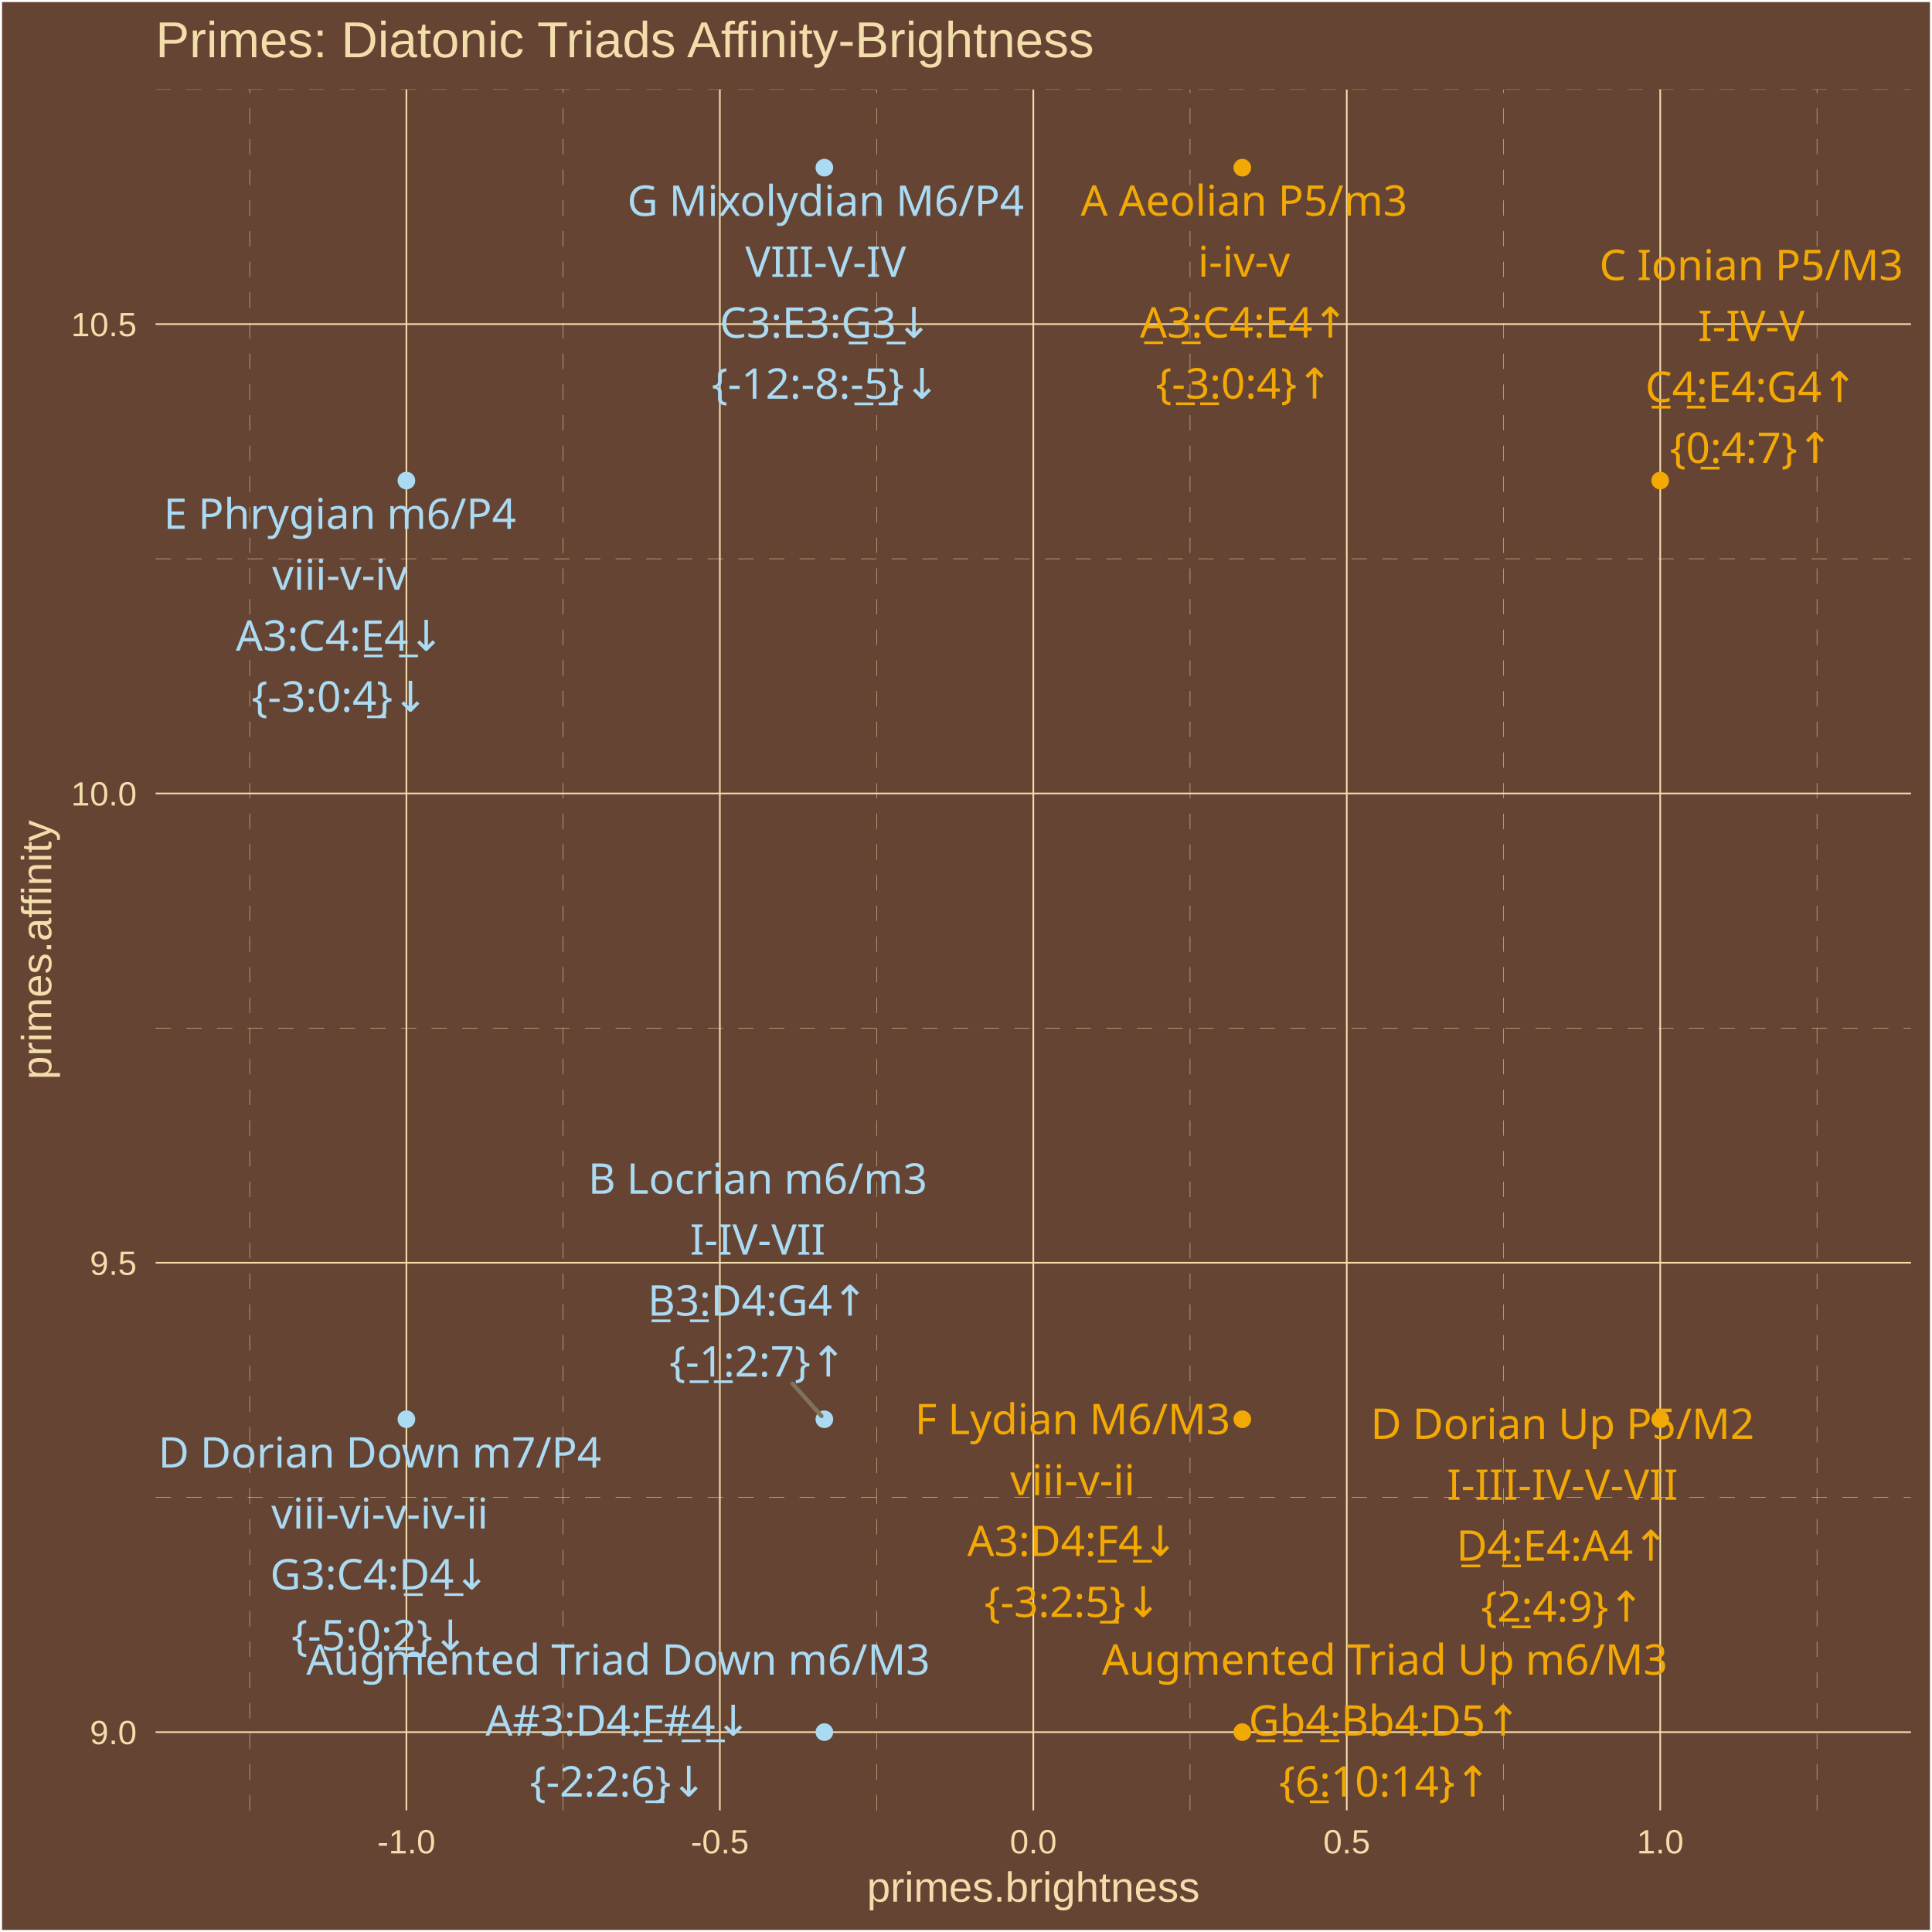
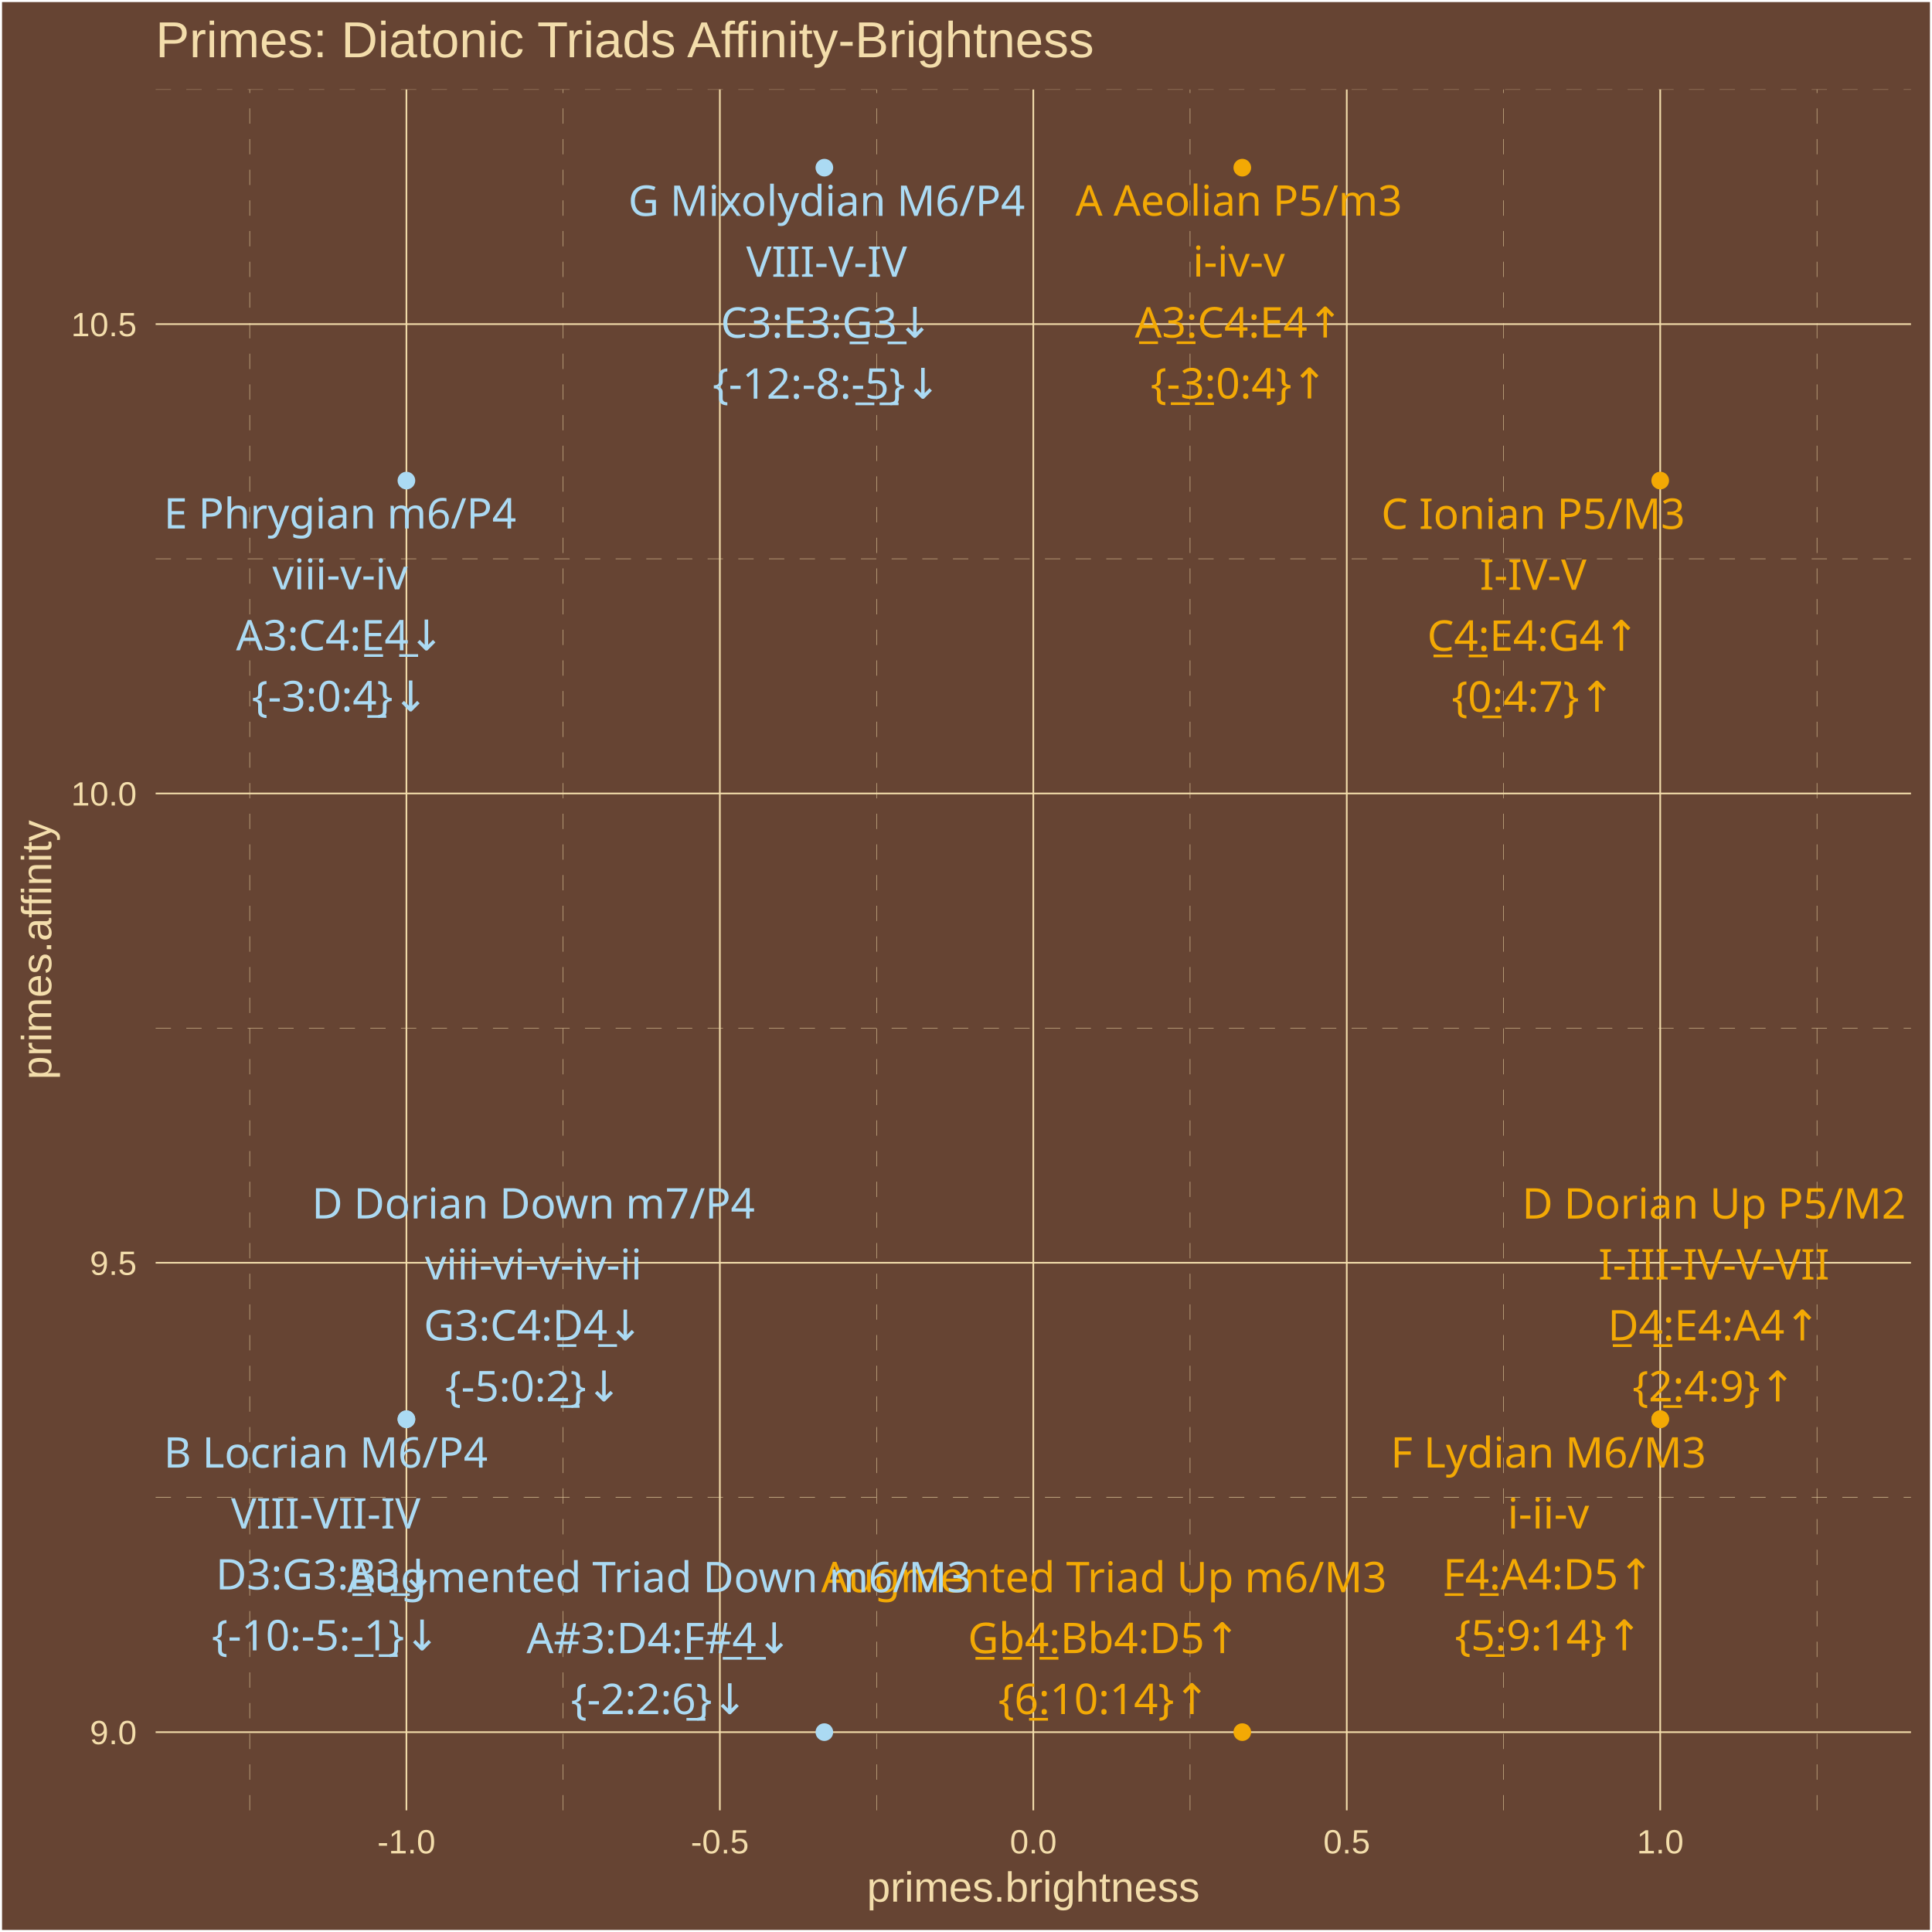
<svg xmlns="http://www.w3.org/2000/svg" class="svglite" width="504.00pt" height="504.00pt" viewBox="0 0 504.00 504.00">
  <defs>
    <style type="text/css">
    .svglite line, .svglite polyline, .svglite polygon, .svglite path, .svglite rect, .svglite circle {
      fill: none;
      stroke: #000000;
      stroke-linecap: round;
      stroke-linejoin: round;
      stroke-miterlimit: 10.00;
    }
    .svglite text {
      white-space: pre;
    }
  </style>
  </defs>
  <rect width="100%" height="100%" style="stroke: none; fill: #664433;" />
  <defs>
    <clipPath id="cpMC4wMHw1MDQuMDB8MC4wMHw1MDQuMDA=">
      <rect x="0.00" y="0.00" width="504.00" height="504.00" />
    </clipPath>
  </defs>
  <g clip-path="url(#cpMC4wMHw1MDQuMDB8MC4wMHw1MDQuMDA=)">
    <rect x="0.00" y="-0" width="504.00" height="504.00" style="stroke-width: 1.07; stroke: #FFFFFF; fill: #664433;" />
  </g>
  <defs>
    <clipPath id="cpNDAuNjB8NDk4LjUyfDIzLjM0fDQ3Mi4yNw==">
      <rect x="40.60" y="23.34" width="457.92" height="448.93" />
    </clipPath>
  </defs>
  <g clip-path="url(#cpNDAuNjB8NDk4LjUyfDIzLjM0fDQ3Mi4yNw==)">
    <rect x="40.60" y="23.34" width="457.92" height="448.93" style="stroke-width: 1.07; stroke: none; fill: #664433;" />
    <polyline points="40.60,390.64 498.52,390.64 " style="stroke-width: 0.11; stroke: #F3DDAB; stroke-dasharray: 4.00,4.00; stroke-linecap: butt;" />
    <polyline points="40.60,268.21 498.52,268.21 " style="stroke-width: 0.11; stroke: #F3DDAB; stroke-dasharray: 4.00,4.00; stroke-linecap: butt;" />
    <polyline points="40.60,145.77 498.52,145.77 " style="stroke-width: 0.11; stroke: #F3DDAB; stroke-dasharray: 4.00,4.00; stroke-linecap: butt;" />
    <polyline points="40.60,23.34 498.52,23.34 " style="stroke-width: 0.11; stroke: #F3DDAB; stroke-dasharray: 4.00,4.00; stroke-linecap: butt;" />
    <polyline points="65.14,472.27 65.14,23.34 " style="stroke-width: 0.11; stroke: #F3DDAB; stroke-dasharray: 4.00,4.00; stroke-linecap: butt;" />
    <polyline points="146.91,472.27 146.91,23.34 " style="stroke-width: 0.11; stroke: #F3DDAB; stroke-dasharray: 4.00,4.00; stroke-linecap: butt;" />
    <polyline points="228.68,472.27 228.68,23.34 " style="stroke-width: 0.11; stroke: #F3DDAB; stroke-dasharray: 4.00,4.00; stroke-linecap: butt;" />
    <polyline points="310.45,472.27 310.45,23.34 " style="stroke-width: 0.11; stroke: #F3DDAB; stroke-dasharray: 4.00,4.00; stroke-linecap: butt;" />
    <polyline points="392.22,472.27 392.22,23.34 " style="stroke-width: 0.11; stroke: #F3DDAB; stroke-dasharray: 4.00,4.00; stroke-linecap: butt;" />
    <polyline points="473.99,472.27 473.99,23.34 " style="stroke-width: 0.11; stroke: #F3DDAB; stroke-dasharray: 4.00,4.00; stroke-linecap: butt;" />
    <polyline points="40.60,451.86 498.52,451.86 " style="stroke-width: 0.43; stroke: #F3DDAB; stroke-linecap: butt;" />
    <polyline points="40.60,329.42 498.52,329.42 " style="stroke-width: 0.43; stroke: #F3DDAB; stroke-linecap: butt;" />
    <polyline points="40.60,206.99 498.52,206.99 " style="stroke-width: 0.43; stroke: #F3DDAB; stroke-linecap: butt;" />
    <polyline points="40.60,84.55 498.52,84.55 " style="stroke-width: 0.43; stroke: #F3DDAB; stroke-linecap: butt;" />
    <polyline points="106.02,472.27 106.02,23.34 " style="stroke-width: 0.43; stroke: #F3DDAB; stroke-linecap: butt;" />
    <polyline points="187.79,472.27 187.79,23.34 " style="stroke-width: 0.43; stroke: #F3DDAB; stroke-linecap: butt;" />
    <polyline points="269.56,472.27 269.56,23.34 " style="stroke-width: 0.43; stroke: #F3DDAB; stroke-linecap: butt;" />
    <polyline points="351.33,472.27 351.33,23.34 " style="stroke-width: 0.43; stroke: #F3DDAB; stroke-linecap: butt;" />
    <polyline points="433.10,472.27 433.10,23.34 " style="stroke-width: 0.43; stroke: #F3DDAB; stroke-linecap: butt;" />
    <circle cx="433.10" cy="125.37" r="1.95" style="stroke-width: 0.71; stroke: #F3A904; fill: #F3A904;" />
    <circle cx="106.02" cy="125.37" r="1.95" style="stroke-width: 0.71; stroke: #ABDAF3; fill: #ABDAF3;" />
    <circle cx="215.05" cy="43.74" r="1.95" style="stroke-width: 0.71; stroke: #ABDAF3; fill: #ABDAF3;" />
    <circle cx="324.08" cy="43.74" r="1.95" style="stroke-width: 0.71; stroke: #F3A904; fill: #F3A904;" />
-     <circle cx="215.05" cy="370.24" r="1.95" style="stroke-width: 0.71; stroke: #ABDAF3; fill: #ABDAF3;" />
-     <circle cx="324.08" cy="370.24" r="1.95" style="stroke-width: 0.71; stroke: #F3A904; fill: #F3A904;" />
+     <circle cx="106.02" cy="370.24" r="1.95" style="stroke-width: 0.71; stroke: #ABDAF3; fill: #ABDAF3;" />
+     <circle cx="433.10" cy="370.24" r="1.95" style="stroke-width: 0.71; stroke: #F3A904; fill: #F3A904;" />
    <circle cx="433.10" cy="370.24" r="1.95" style="stroke-width: 0.71; stroke: #F3A904; fill: #F3A904;" />
    <circle cx="106.02" cy="370.24" r="1.95" style="stroke-width: 0.71; stroke: #ABDAF3; fill: #ABDAF3;" />
    <circle cx="324.08" cy="451.86" r="1.95" style="stroke-width: 0.71; stroke: #F3A904; fill: #F3A904;" />
    <circle cx="215.05" cy="451.86" r="1.95" style="stroke-width: 0.71; stroke: #ABDAF3; fill: #ABDAF3;" />
-     <line x1="206.70" y1="360.90" x2="214.31" y2="369.41" style="stroke-width: 1.07; stroke: #7F745A;" />
-     <text x="456.85" y="73.07" text-anchor="middle" style="font-size: 11.04px;fill: #F3A904; font-family: &quot;Arial Unicode MS&quot;;" textLength="76.03px" lengthAdjust="spacingAndGlyphs">C Ionian P5/M3</text>
-     <text x="456.85" y="88.96" text-anchor="middle" style="font-size: 11.04px;fill: #F3A904; font-family: &quot;Arial Unicode MS&quot;;" textLength="28.20px" lengthAdjust="spacingAndGlyphs">I-IV-V</text>
-     <text x="456.85" y="104.86" text-anchor="middle" style="font-size: 11.04px;fill: #F3A904; font-family: &quot;Arial Unicode MS&quot;;" textLength="56.30px" lengthAdjust="spacingAndGlyphs">C̲4̲:E4:G4↑</text>
-     <text x="456.85" y="120.76" text-anchor="middle" style="font-size: 11.04px;fill: #F3A904; font-family: &quot;Arial Unicode MS&quot;;" textLength="39.77px" lengthAdjust="spacingAndGlyphs">{0̲:4:7}↑</text>
-     <text x="88.66" y="137.96" text-anchor="middle" style="font-size: 11.04px;fill: #ABDAF3; font-family: &quot;Arial Unicode MS&quot;;" textLength="88.91px" lengthAdjust="spacingAndGlyphs">E Phrygian m6/P4</text>
-     <text x="88.66" y="153.85" text-anchor="middle" style="font-size: 11.04px;fill: #ABDAF3; font-family: &quot;Arial Unicode MS&quot;;" textLength="33.68px" lengthAdjust="spacingAndGlyphs">viii-v-iv</text>
-     <text x="88.66" y="169.75" text-anchor="middle" style="font-size: 11.04px;fill: #ABDAF3; font-family: &quot;Arial Unicode MS&quot;;" textLength="55.08px" lengthAdjust="spacingAndGlyphs">A3:C4:E̲4̲↓</text>
-     <text x="88.66" y="185.65" text-anchor="middle" style="font-size: 11.04px;fill: #ABDAF3; font-family: &quot;Arial Unicode MS&quot;;" textLength="43.44px" lengthAdjust="spacingAndGlyphs">{-3:0:4̲}↓</text>
-     <text x="215.39" y="56.31" text-anchor="middle" style="font-size: 11.04px;fill: #ABDAF3; font-family: &quot;Arial Unicode MS&quot;;" textLength="98.70px" lengthAdjust="spacingAndGlyphs">G Mixolydian M6/P4</text>
-     <text x="215.39" y="72.21" text-anchor="middle" style="font-size: 11.04px;fill: #ABDAF3; font-family: &quot;Arial Unicode MS&quot;;" textLength="41.69px" lengthAdjust="spacingAndGlyphs">VIII-V-IV</text>
-     <text x="215.39" y="88.11" text-anchor="middle" style="font-size: 11.04px;fill: #ABDAF3; font-family: &quot;Arial Unicode MS&quot;;" textLength="56.30px" lengthAdjust="spacingAndGlyphs">C3:E3:G̲3̲↓</text>
-     <text x="215.39" y="104.01" text-anchor="middle" style="font-size: 11.04px;fill: #ABDAF3; font-family: &quot;Arial Unicode MS&quot;;" textLength="56.92px" lengthAdjust="spacingAndGlyphs">{-12:-8:-̲5̲}↓</text>
-     <text x="324.52" y="56.27" text-anchor="middle" style="font-size: 11.04px;fill: #F3A904; font-family: &quot;Arial Unicode MS&quot;;" textLength="82.17px" lengthAdjust="spacingAndGlyphs">A Aeolian P5/m3</text>
-     <text x="324.52" y="72.17" text-anchor="middle" style="font-size: 11.04px;fill: #F3A904; font-family: &quot;Arial Unicode MS&quot;;" textLength="23.27px" lengthAdjust="spacingAndGlyphs">i-iv-v</text>
-     <text x="324.52" y="88.06" text-anchor="middle" style="font-size: 11.04px;fill: #F3A904; font-family: &quot;Arial Unicode MS&quot;;" textLength="55.08px" lengthAdjust="spacingAndGlyphs">A̲3̲:C4:E4↑</text>
-     <text x="324.52" y="103.96" text-anchor="middle" style="font-size: 11.04px;fill: #F3A904; font-family: &quot;Arial Unicode MS&quot;;" textLength="43.44px" lengthAdjust="spacingAndGlyphs">{-̲3̲:0:4}↑</text>
-     <text x="197.66" y="311.41" text-anchor="middle" style="font-size: 11.04px;fill: #ABDAF3; font-family: &quot;Arial Unicode MS&quot;;" textLength="83.38px" lengthAdjust="spacingAndGlyphs">B Locrian m6/m3</text>
-     <text x="197.66" y="327.31" text-anchor="middle" style="font-size: 11.04px;fill: #ABDAF3; font-family: &quot;Arial Unicode MS&quot;;" textLength="34.33px" lengthAdjust="spacingAndGlyphs">I-IV-VII</text>
-     <text x="197.66" y="343.21" text-anchor="middle" style="font-size: 11.04px;fill: #ABDAF3; font-family: &quot;Arial Unicode MS&quot;;" textLength="56.30px" lengthAdjust="spacingAndGlyphs">B̲3̲:D4:G4↑</text>
-     <text x="197.66" y="359.10" text-anchor="middle" style="font-size: 11.04px;fill: #ABDAF3; font-family: &quot;Arial Unicode MS&quot;;" textLength="43.44px" lengthAdjust="spacingAndGlyphs">{-̲1̲:2:7}↑</text>
-     <text x="279.81" y="374.14" text-anchor="middle" style="font-size: 11.04px;fill: #F3A904; font-family: &quot;Arial Unicode MS&quot;;" textLength="79.08px" lengthAdjust="spacingAndGlyphs">F Lydian M6/M3</text>
-     <text x="279.81" y="390.04" text-anchor="middle" style="font-size: 11.04px;fill: #F3A904; font-family: &quot;Arial Unicode MS&quot;;" textLength="30.61px" lengthAdjust="spacingAndGlyphs">viii-v-ii</text>
-     <text x="279.81" y="405.93" text-anchor="middle" style="font-size: 11.04px;fill: #F3A904; font-family: &quot;Arial Unicode MS&quot;;" textLength="54.46px" lengthAdjust="spacingAndGlyphs">A3:D4:F̲4̲↓</text>
-     <text x="279.81" y="421.83" text-anchor="middle" style="font-size: 11.04px;fill: #F3A904; font-family: &quot;Arial Unicode MS&quot;;" textLength="43.44px" lengthAdjust="spacingAndGlyphs">{-3:2:5̲}↓</text>
-     <text x="407.60" y="375.36" text-anchor="middle" style="font-size: 11.04px;fill: #F3A904; font-family: &quot;Arial Unicode MS&quot;;" textLength="95.63px" lengthAdjust="spacingAndGlyphs">D Dorian Up P5/M2</text>
-     <text x="407.60" y="391.25" text-anchor="middle" style="font-size: 11.04px;fill: #F3A904; font-family: &quot;Arial Unicode MS&quot;;" textLength="58.23px" lengthAdjust="spacingAndGlyphs">I-III-IV-V-VII</text>
-     <text x="407.60" y="407.15" text-anchor="middle" style="font-size: 11.04px;fill: #F3A904; font-family: &quot;Arial Unicode MS&quot;;" textLength="55.08px" lengthAdjust="spacingAndGlyphs">D̲4̲:E4:A4↑</text>
-     <text x="407.60" y="423.05" text-anchor="middle" style="font-size: 11.04px;fill: #F3A904; font-family: &quot;Arial Unicode MS&quot;;" textLength="39.77px" lengthAdjust="spacingAndGlyphs">{2̲:4:9}↑</text>
-     <text x="99.07" y="382.84" text-anchor="middle" style="font-size: 11.04px;fill: #ABDAF3; font-family: &quot;Arial Unicode MS&quot;;" textLength="109.73px" lengthAdjust="spacingAndGlyphs">D Dorian Down m7/P4</text>
-     <text x="99.07" y="398.74" text-anchor="middle" style="font-size: 11.04px;fill: #ABDAF3; font-family: &quot;Arial Unicode MS&quot;;" textLength="53.88px" lengthAdjust="spacingAndGlyphs">viii-vi-v-iv-ii</text>
-     <text x="99.07" y="414.63" text-anchor="middle" style="font-size: 11.04px;fill: #ABDAF3; font-family: &quot;Arial Unicode MS&quot;;" textLength="56.91px" lengthAdjust="spacingAndGlyphs">G3:C4:D̲4̲↓</text>
-     <text x="99.07" y="430.53" text-anchor="middle" style="font-size: 11.04px;fill: #ABDAF3; font-family: &quot;Arial Unicode MS&quot;;" textLength="43.44px" lengthAdjust="spacingAndGlyphs">{-5:0:2̲}↓</text>
-     <text x="361.23" y="436.87" text-anchor="middle" style="font-size: 11.04px;fill: #F3A904; font-family: &quot;Arial Unicode MS&quot;;" textLength="138.56px" lengthAdjust="spacingAndGlyphs">Augmented Triad Up m6/M3</text>
-     <text x="361.23" y="452.77" text-anchor="middle" style="font-size: 11.04px;fill: #F3A904; font-family: &quot;Arial Unicode MS&quot;;" textLength="68.57px" lengthAdjust="spacingAndGlyphs">G̲b̲4̲:Bb4:D5↑</text>
-     <text x="361.23" y="468.67" text-anchor="middle" style="font-size: 11.04px;fill: #F3A904; font-family: &quot;Arial Unicode MS&quot;;" textLength="52.04px" lengthAdjust="spacingAndGlyphs">{6̲:10:14}↑</text>
-     <text x="161.26" y="436.87" text-anchor="middle" style="font-size: 11.04px;fill: #ABDAF3; font-family: &quot;Arial Unicode MS&quot;;" textLength="152.65px" lengthAdjust="spacingAndGlyphs">Augmented Triad Down m6/M3</text>
-     <text x="161.26" y="452.77" text-anchor="middle" style="font-size: 11.04px;fill: #ABDAF3; font-family: &quot;Arial Unicode MS&quot;;" textLength="66.73px" lengthAdjust="spacingAndGlyphs">A#3:D4:F̲#̲4̲↓</text>
-     <text x="161.26" y="468.67" text-anchor="middle" style="font-size: 11.04px;fill: #ABDAF3; font-family: &quot;Arial Unicode MS&quot;;" textLength="43.44px" lengthAdjust="spacingAndGlyphs">{-2:2:6̲}↓</text>
+     <text x="399.95" y="137.97" text-anchor="middle" style="font-size: 11.04px;fill: #F3A904; font-family: &quot;Arial Unicode MS&quot;;" textLength="76.03px" lengthAdjust="spacingAndGlyphs">C Ionian P5/M3</text>
+     <text x="399.95" y="153.87" text-anchor="middle" style="font-size: 11.04px;fill: #F3A904; font-family: &quot;Arial Unicode MS&quot;;" textLength="28.20px" lengthAdjust="spacingAndGlyphs">I-IV-V</text>
+     <text x="399.95" y="169.76" text-anchor="middle" style="font-size: 11.04px;fill: #F3A904; font-family: &quot;Arial Unicode MS&quot;;" textLength="56.30px" lengthAdjust="spacingAndGlyphs">C̲4̲:E4:G4↑</text>
+     <text x="399.95" y="185.66" text-anchor="middle" style="font-size: 11.04px;fill: #F3A904; font-family: &quot;Arial Unicode MS&quot;;" textLength="39.77px" lengthAdjust="spacingAndGlyphs">{0̲:4:7}↑</text>
+     <text x="88.71" y="137.87" text-anchor="middle" style="font-size: 11.04px;fill: #ABDAF3; font-family: &quot;Arial Unicode MS&quot;;" textLength="88.91px" lengthAdjust="spacingAndGlyphs">E Phrygian m6/P4</text>
+     <text x="88.71" y="153.76" text-anchor="middle" style="font-size: 11.04px;fill: #ABDAF3; font-family: &quot;Arial Unicode MS&quot;;" textLength="33.68px" lengthAdjust="spacingAndGlyphs">viii-v-iv</text>
+     <text x="88.71" y="169.66" text-anchor="middle" style="font-size: 11.04px;fill: #ABDAF3; font-family: &quot;Arial Unicode MS&quot;;" textLength="55.08px" lengthAdjust="spacingAndGlyphs">A3:C4:E̲4̲↓</text>
+     <text x="88.71" y="185.56" text-anchor="middle" style="font-size: 11.04px;fill: #ABDAF3; font-family: &quot;Arial Unicode MS&quot;;" textLength="43.44px" lengthAdjust="spacingAndGlyphs">{-3:0:4̲}↓</text>
+     <text x="215.64" y="56.31" text-anchor="middle" style="font-size: 11.04px;fill: #ABDAF3; font-family: &quot;Arial Unicode MS&quot;;" textLength="98.70px" lengthAdjust="spacingAndGlyphs">G Mixolydian M6/P4</text>
+     <text x="215.64" y="72.20" text-anchor="middle" style="font-size: 11.04px;fill: #ABDAF3; font-family: &quot;Arial Unicode MS&quot;;" textLength="41.69px" lengthAdjust="spacingAndGlyphs">VIII-V-IV</text>
+     <text x="215.64" y="88.10" text-anchor="middle" style="font-size: 11.04px;fill: #ABDAF3; font-family: &quot;Arial Unicode MS&quot;;" textLength="56.30px" lengthAdjust="spacingAndGlyphs">C3:E3:G̲3̲↓</text>
+     <text x="215.64" y="104.00" text-anchor="middle" style="font-size: 11.04px;fill: #ABDAF3; font-family: &quot;Arial Unicode MS&quot;;" textLength="56.92px" lengthAdjust="spacingAndGlyphs">{-12:-8:-̲5̲}↓</text>
+     <text x="323.18" y="56.26" text-anchor="middle" style="font-size: 11.04px;fill: #F3A904; font-family: &quot;Arial Unicode MS&quot;;" textLength="82.17px" lengthAdjust="spacingAndGlyphs">A Aeolian P5/m3</text>
+     <text x="323.18" y="72.15" text-anchor="middle" style="font-size: 11.04px;fill: #F3A904; font-family: &quot;Arial Unicode MS&quot;;" textLength="23.27px" lengthAdjust="spacingAndGlyphs">i-iv-v</text>
+     <text x="323.18" y="88.05" text-anchor="middle" style="font-size: 11.04px;fill: #F3A904; font-family: &quot;Arial Unicode MS&quot;;" textLength="55.08px" lengthAdjust="spacingAndGlyphs">A̲3̲:C4:E4↑</text>
+     <text x="323.18" y="103.95" text-anchor="middle" style="font-size: 11.04px;fill: #F3A904; font-family: &quot;Arial Unicode MS&quot;;" textLength="43.44px" lengthAdjust="spacingAndGlyphs">{-̲3̲:0:4}↑</text>
+     <text x="84.98" y="382.85" text-anchor="middle" style="font-size: 11.04px;fill: #ABDAF3; font-family: &quot;Arial Unicode MS&quot;;" textLength="81.55px" lengthAdjust="spacingAndGlyphs">B Locrian M6/P4</text>
+     <text x="84.98" y="398.75" text-anchor="middle" style="font-size: 11.04px;fill: #ABDAF3; font-family: &quot;Arial Unicode MS&quot;;" textLength="47.82px" lengthAdjust="spacingAndGlyphs">VIII-VII-IV</text>
+     <text x="84.98" y="414.64" text-anchor="middle" style="font-size: 11.04px;fill: #ABDAF3; font-family: &quot;Arial Unicode MS&quot;;" textLength="56.30px" lengthAdjust="spacingAndGlyphs">D3:G3:B̲3̲↓</text>
+     <text x="84.98" y="430.54" text-anchor="middle" style="font-size: 11.04px;fill: #ABDAF3; font-family: &quot;Arial Unicode MS&quot;;" textLength="56.92px" lengthAdjust="spacingAndGlyphs">{-10:-5:-̲1̲}↓</text>
+     <text x="403.93" y="382.84" text-anchor="middle" style="font-size: 11.04px;fill: #F3A904; font-family: &quot;Arial Unicode MS&quot;;" textLength="79.08px" lengthAdjust="spacingAndGlyphs">F Lydian M6/M3</text>
+     <text x="403.93" y="398.74" text-anchor="middle" style="font-size: 11.04px;fill: #F3A904; font-family: &quot;Arial Unicode MS&quot;;" textLength="20.20px" lengthAdjust="spacingAndGlyphs">i-ii-v</text>
+     <text x="403.93" y="414.63" text-anchor="middle" style="font-size: 11.04px;fill: #F3A904; font-family: &quot;Arial Unicode MS&quot;;" textLength="54.46px" lengthAdjust="spacingAndGlyphs">F̲4̲:A4:D5↑</text>
+     <text x="403.93" y="430.53" text-anchor="middle" style="font-size: 11.04px;fill: #F3A904; font-family: &quot;Arial Unicode MS&quot;;" textLength="45.91px" lengthAdjust="spacingAndGlyphs">{5̲:9:14}↑</text>
+     <text x="447.11" y="317.89" text-anchor="middle" style="font-size: 11.04px;fill: #F3A904; font-family: &quot;Arial Unicode MS&quot;;" textLength="95.63px" lengthAdjust="spacingAndGlyphs">D Dorian Up P5/M2</text>
+     <text x="447.11" y="333.79" text-anchor="middle" style="font-size: 11.04px;fill: #F3A904; font-family: &quot;Arial Unicode MS&quot;;" textLength="58.23px" lengthAdjust="spacingAndGlyphs">I-III-IV-V-VII</text>
+     <text x="447.11" y="349.68" text-anchor="middle" style="font-size: 11.04px;fill: #F3A904; font-family: &quot;Arial Unicode MS&quot;;" textLength="55.08px" lengthAdjust="spacingAndGlyphs">D̲4̲:E4:A4↑</text>
+     <text x="447.11" y="365.58" text-anchor="middle" style="font-size: 11.04px;fill: #F3A904; font-family: &quot;Arial Unicode MS&quot;;" textLength="39.77px" lengthAdjust="spacingAndGlyphs">{2̲:4:9}↑</text>
+     <text x="139.14" y="317.87" text-anchor="middle" style="font-size: 11.04px;fill: #ABDAF3; font-family: &quot;Arial Unicode MS&quot;;" textLength="109.73px" lengthAdjust="spacingAndGlyphs">D Dorian Down m7/P4</text>
+     <text x="139.14" y="333.77" text-anchor="middle" style="font-size: 11.04px;fill: #ABDAF3; font-family: &quot;Arial Unicode MS&quot;;" textLength="53.88px" lengthAdjust="spacingAndGlyphs">viii-vi-v-iv-ii</text>
+     <text x="139.14" y="349.66" text-anchor="middle" style="font-size: 11.04px;fill: #ABDAF3; font-family: &quot;Arial Unicode MS&quot;;" textLength="56.91px" lengthAdjust="spacingAndGlyphs">G3:C4:D̲4̲↓</text>
+     <text x="139.14" y="365.56" text-anchor="middle" style="font-size: 11.04px;fill: #ABDAF3; font-family: &quot;Arial Unicode MS&quot;;" textLength="43.44px" lengthAdjust="spacingAndGlyphs">{-5:0:2̲}↓</text>
+     <text x="287.98" y="415.36" text-anchor="middle" style="font-size: 11.04px;fill: #F3A904; font-family: &quot;Arial Unicode MS&quot;;" textLength="138.56px" lengthAdjust="spacingAndGlyphs">Augmented Triad Up m6/M3</text>
+     <text x="287.98" y="431.25" text-anchor="middle" style="font-size: 11.04px;fill: #F3A904; font-family: &quot;Arial Unicode MS&quot;;" textLength="68.57px" lengthAdjust="spacingAndGlyphs">G̲b̲4̲:Bb4:D5↑</text>
+     <text x="287.98" y="447.15" text-anchor="middle" style="font-size: 11.04px;fill: #F3A904; font-family: &quot;Arial Unicode MS&quot;;" textLength="52.04px" lengthAdjust="spacingAndGlyphs">{6̲:10:14}↑</text>
+     <text x="171.96" y="415.36" text-anchor="middle" style="font-size: 11.04px;fill: #ABDAF3; font-family: &quot;Arial Unicode MS&quot;;" textLength="152.65px" lengthAdjust="spacingAndGlyphs">Augmented Triad Down m6/M3</text>
+     <text x="171.96" y="431.26" text-anchor="middle" style="font-size: 11.04px;fill: #ABDAF3; font-family: &quot;Arial Unicode MS&quot;;" textLength="66.73px" lengthAdjust="spacingAndGlyphs">A#3:D4:F̲#̲4̲↓</text>
+     <text x="171.96" y="447.16" text-anchor="middle" style="font-size: 11.04px;fill: #ABDAF3; font-family: &quot;Arial Unicode MS&quot;;" textLength="43.44px" lengthAdjust="spacingAndGlyphs">{-2:2:6̲}↓</text>
  </g>
  <g clip-path="url(#cpMC4wMHw1MDQuMDB8MC4wMHw1MDQuMDA=)">
    <text x="35.67" y="455.01" text-anchor="end" style="font-size: 8.80px;fill: #F3DDAB; font-family: &quot;Arial&quot;;" textLength="12.23px" lengthAdjust="spacingAndGlyphs">9.0</text>
    <text x="35.67" y="332.58" text-anchor="end" style="font-size: 8.80px;fill: #F3DDAB; font-family: &quot;Arial&quot;;" textLength="12.23px" lengthAdjust="spacingAndGlyphs">9.5</text>
    <text x="35.67" y="210.14" text-anchor="end" style="font-size: 8.80px;fill: #F3DDAB; font-family: &quot;Arial&quot;;" textLength="17.13px" lengthAdjust="spacingAndGlyphs">10.0</text>
    <text x="35.67" y="87.71" text-anchor="end" style="font-size: 8.80px;fill: #F3DDAB; font-family: &quot;Arial&quot;;" textLength="17.13px" lengthAdjust="spacingAndGlyphs">10.5</text>
    <text x="106.02" y="483.50" text-anchor="middle" style="font-size: 8.80px;fill: #F3DDAB; font-family: &quot;Arial&quot;;" textLength="15.16px" lengthAdjust="spacingAndGlyphs">-1.0</text>
    <text x="187.79" y="483.50" text-anchor="middle" style="font-size: 8.80px;fill: #F3DDAB; font-family: &quot;Arial&quot;;" textLength="15.16px" lengthAdjust="spacingAndGlyphs">-0.5</text>
    <text x="269.56" y="483.50" text-anchor="middle" style="font-size: 8.80px;fill: #F3DDAB; font-family: &quot;Arial&quot;;" textLength="12.23px" lengthAdjust="spacingAndGlyphs">0.0</text>
    <text x="351.33" y="483.50" text-anchor="middle" style="font-size: 8.80px;fill: #F3DDAB; font-family: &quot;Arial&quot;;" textLength="12.23px" lengthAdjust="spacingAndGlyphs">0.5</text>
    <text x="433.10" y="483.50" text-anchor="middle" style="font-size: 8.80px;fill: #F3DDAB; font-family: &quot;Arial&quot;;" textLength="12.23px" lengthAdjust="spacingAndGlyphs">1.0</text>
    <text x="269.56" y="496.09" text-anchor="middle" style="font-size: 11.00px;fill: #F3DDAB; font-family: &quot;Arial&quot;;" textLength="86.82px" lengthAdjust="spacingAndGlyphs">primes.brightness</text>
    <text transform="translate(13.37,247.80) rotate(-90)" text-anchor="middle" style="font-size: 11.00px;fill: #F3DDAB; font-family: &quot;Arial&quot;;" textLength="67.85px" lengthAdjust="spacingAndGlyphs">primes.affinity</text>
    <text x="40.60" y="14.94" style="font-size: 13.20px;fill: #F3DDAB; font-family: &quot;Arial&quot;;" textLength="246.30px" lengthAdjust="spacingAndGlyphs">Primes: Diatonic Triads Affinity-Brightness</text>
  </g>
</svg>
